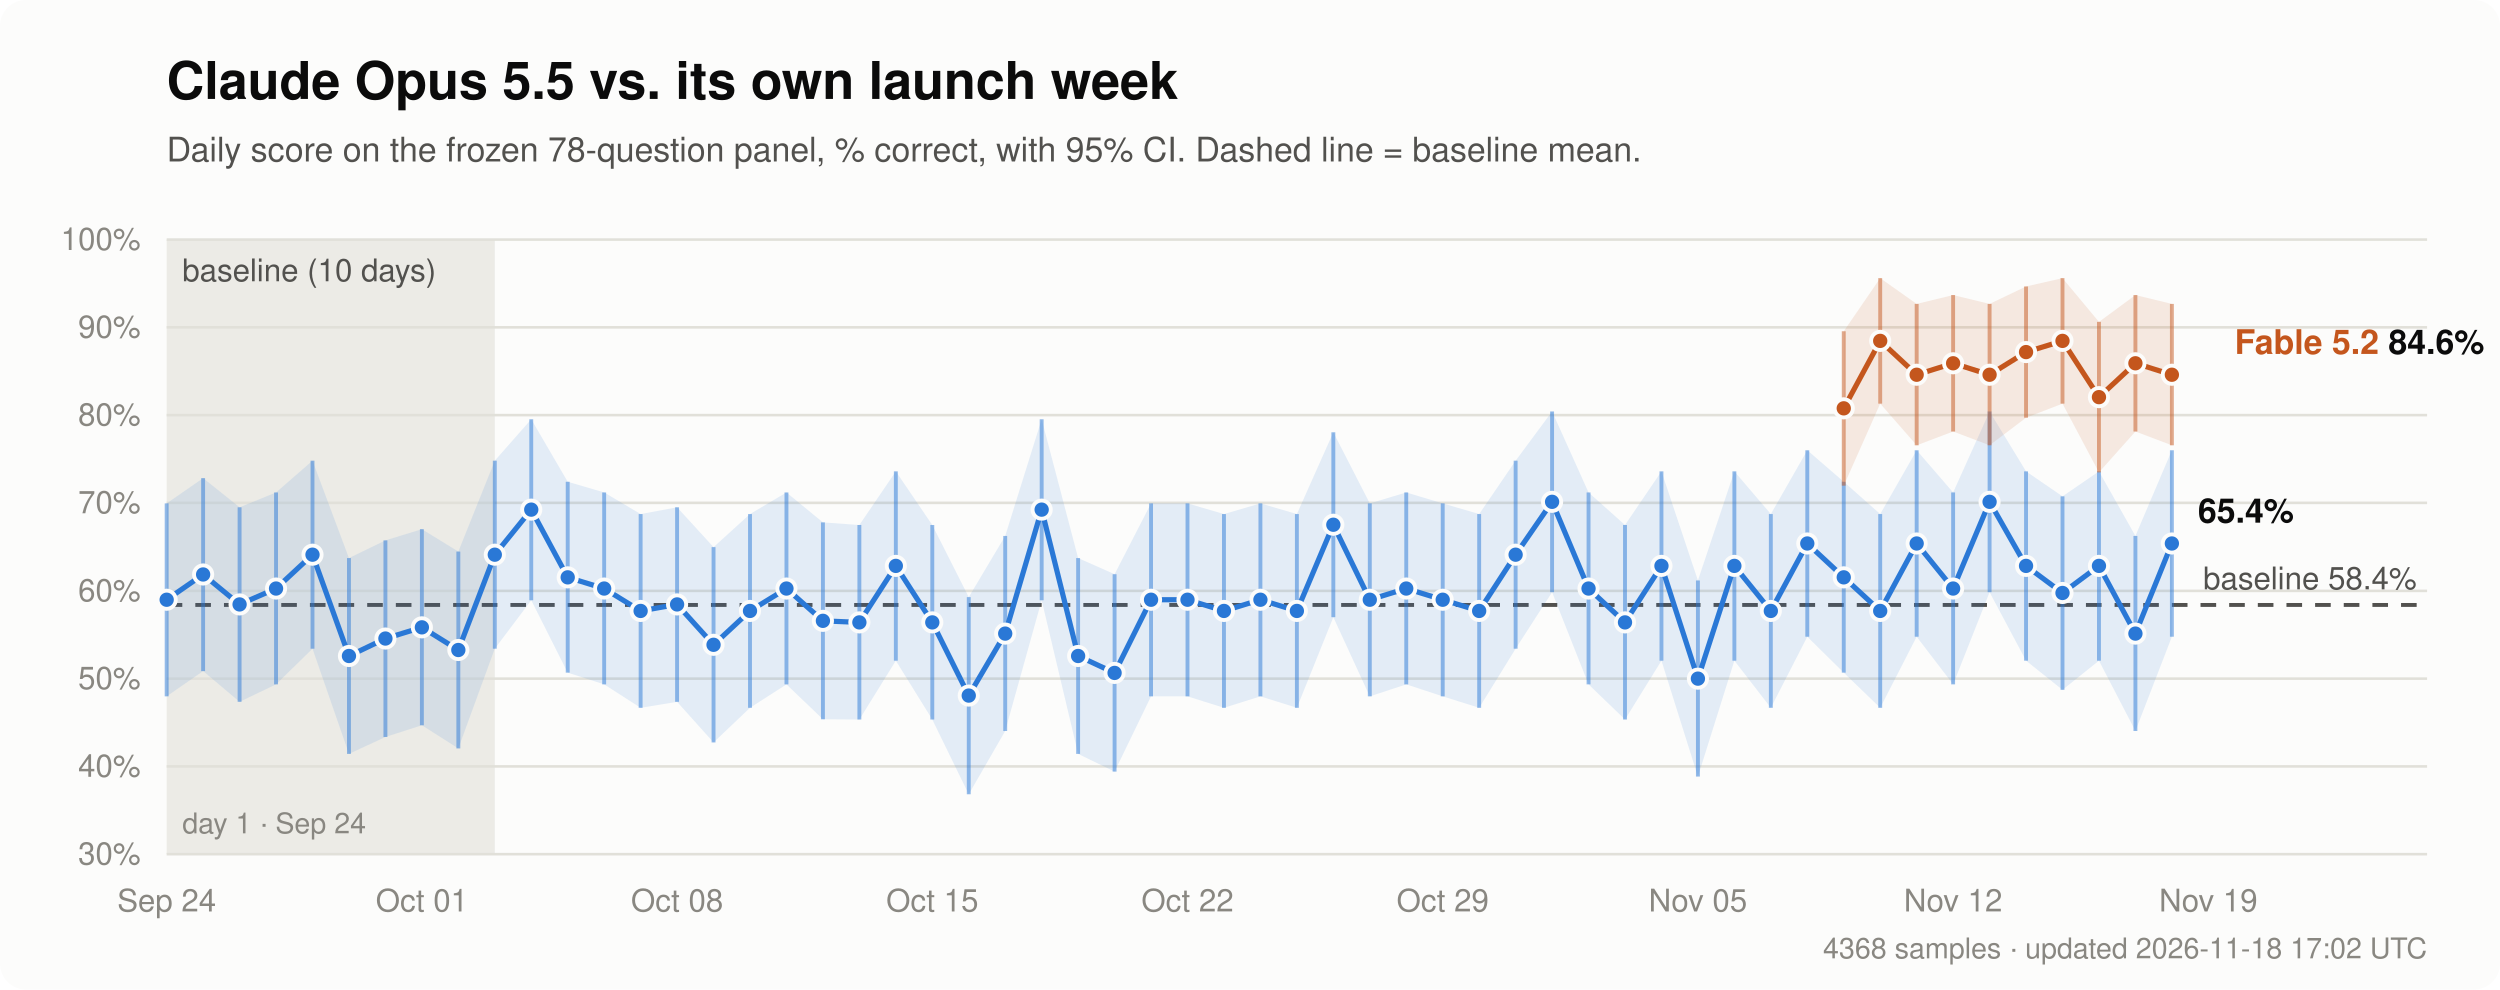
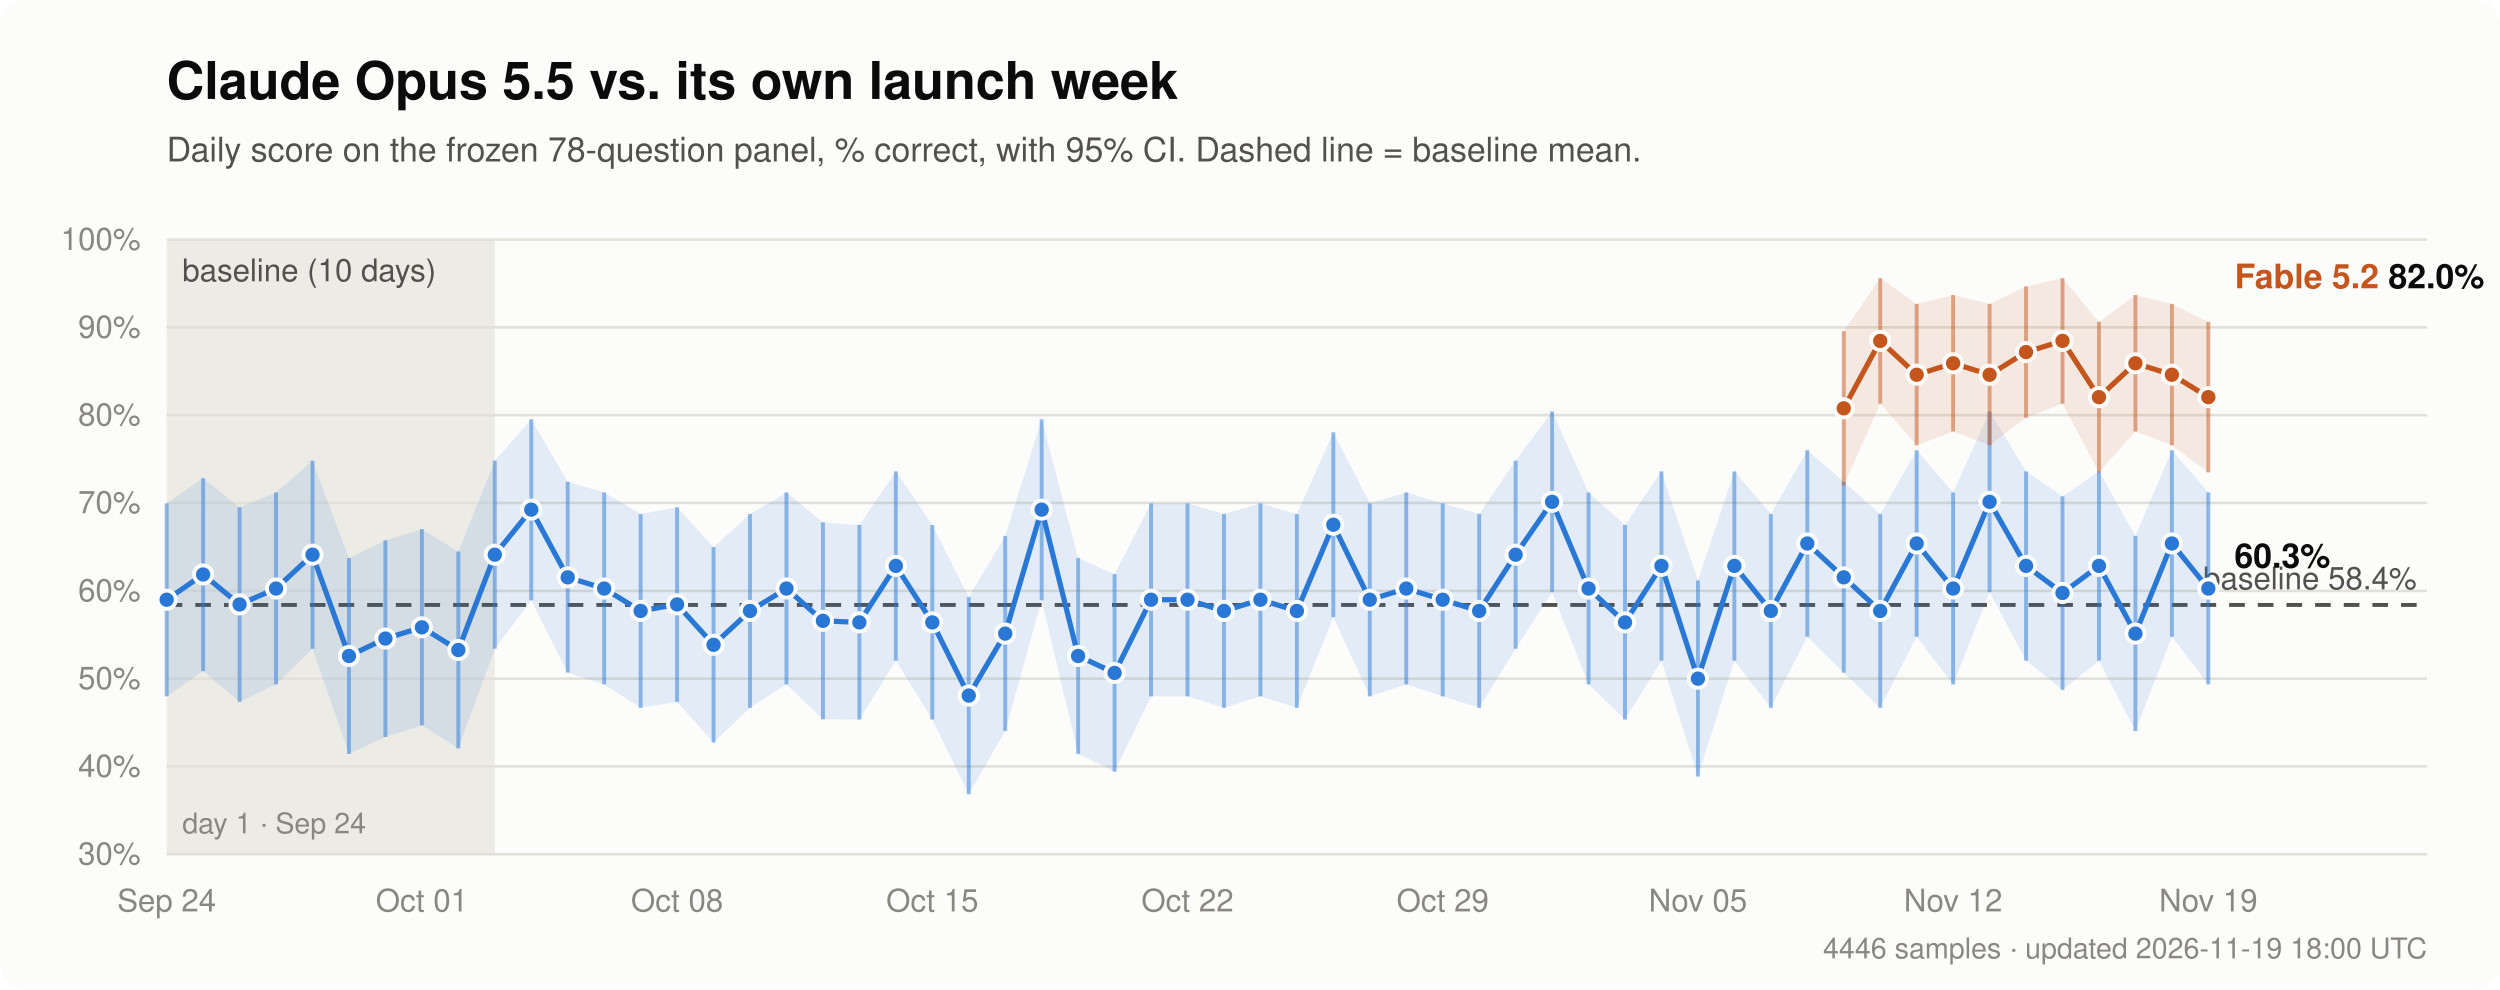
<svg xmlns="http://www.w3.org/2000/svg" width="960" height="380" viewBox="0 0 960 380" font-family="-apple-system, Segoe UI, Helvetica, Arial, sans-serif" role="img" aria-labelledby="t d">
  <rect width="960" height="380" rx="10" fill="#fcfcfb" />
  <text x="64" y="38" fill="#0b0b0b" font-size="20" font-weight="600">Claude Opus 5.5 vs. its own launch week</text>
  <text x="64" y="62" fill="#52514e" font-size="13">Daily score on the frozen 78-question panel, % correct, with 95% CI. Dashed line = baseline mean.</text>
  <line x1="64" y1="328.0" x2="932" y2="328.0" stroke="#e1e0d9" stroke-width="1" />
  <text x="54" y="332.0" text-anchor="end" fill="#898781" font-size="12">30%</text>
  <line x1="64" y1="294.3" x2="932" y2="294.3" stroke="#e1e0d9" stroke-width="1" />
  <text x="54" y="298.3" text-anchor="end" fill="#898781" font-size="12">40%</text>
  <line x1="64" y1="260.6" x2="932" y2="260.6" stroke="#e1e0d9" stroke-width="1" />
  <text x="54" y="264.6" text-anchor="end" fill="#898781" font-size="12">50%</text>
  <line x1="64" y1="226.9" x2="932" y2="226.9" stroke="#e1e0d9" stroke-width="1" />
  <text x="54" y="230.9" text-anchor="end" fill="#898781" font-size="12">60%</text>
  <line x1="64" y1="193.1" x2="932" y2="193.1" stroke="#e1e0d9" stroke-width="1" />
  <text x="54" y="197.1" text-anchor="end" fill="#898781" font-size="12">70%</text>
  <line x1="64" y1="159.4" x2="932" y2="159.4" stroke="#e1e0d9" stroke-width="1" />
  <text x="54" y="163.4" text-anchor="end" fill="#898781" font-size="12">80%</text>
  <line x1="64" y1="125.7" x2="932" y2="125.7" stroke="#e1e0d9" stroke-width="1" />
  <text x="54" y="129.7" text-anchor="end" fill="#898781" font-size="12">90%</text>
  <line x1="64" y1="92.0" x2="932" y2="92.0" stroke="#e1e0d9" stroke-width="1" />
  <text x="54" y="96.0" text-anchor="end" fill="#898781" font-size="12">100%</text>
  <rect x="64.0" y="92" width="126.0" height="236" fill="#e1e0d9" opacity="0.6" />
  <text x="70.0" y="108" fill="#52514e" font-size="12">baseline (10 days)</text>
  <text x="70.0" y="320" fill="#898781" font-size="11">day 1 · Sep 24</text>
  <text x="64.0" y="350" text-anchor="middle" fill="#898781" font-size="12">Sep 24</text>
  <text x="162.0" y="350" text-anchor="middle" fill="#898781" font-size="12">Oct 01</text>
  <text x="260.0" y="350" text-anchor="middle" fill="#898781" font-size="12">Oct 08</text>
  <text x="358.0" y="350" text-anchor="middle" fill="#898781" font-size="12">Oct 15</text>
  <text x="456.0" y="350" text-anchor="middle" fill="#898781" font-size="12">Oct 22</text>
  <text x="554.0" y="350" text-anchor="middle" fill="#898781" font-size="12">Oct 29</text>
  <text x="652.0" y="350" text-anchor="middle" fill="#898781" font-size="12">Nov 05</text>
  <text x="750.0" y="350" text-anchor="middle" fill="#898781" font-size="12">Nov 12</text>
  <text x="848.0" y="350" text-anchor="middle" fill="#898781" font-size="12">Nov 19</text>
  <line x1="64" y1="232.3" x2="932" y2="232.3" stroke="#52514e" stroke-width="1.5" stroke-dasharray="6 5" />
  <text x="928" y="226.3" text-anchor="end" fill="#52514e" font-size="12">baseline 58.4%</text>
-   <path d="M64.0,193.3 L78.0,183.6 L92.0,194.8 L106.0,189.1 L120.0,176.9 L134.0,214.3 L148.0,207.5 L162.0,203.2 L176.0,211.8 L190.0,176.9 L204.0,161.0 L218.0,185.0 L232.0,189.1 L246.0,197.4 L260.0,194.8 L274.0,210.1 L288.0,197.4 L302.0,189.1 L316.0,200.6 L330.0,201.6 L344.0,181.0 L358.0,201.6 L372.0,229.3 L386.0,205.8 L400.0,161.0 L414.0,214.3 L428.0,220.5 L442.0,193.3 L456.0,193.3 L470.0,197.4 L484.0,193.3 L498.0,197.4 L512.0,166.0 L526.0,193.3 L540.0,189.1 L554.0,193.3 L568.0,197.4 L582.0,176.9 L596.0,158.0 L610.0,189.1 L624.0,201.6 L638.0,181.0 L652.0,222.9 L666.0,181.0 L680.0,197.4 L694.0,172.9 L708.0,185.0 L722.0,197.4 L736.0,172.9 L750.0,189.1 L764.0,158.0 L778.0,181.0 L792.0,190.6 L806.0,181.0 L820.0,205.8 L834.0,172.9 L834.0,244.5 L820.0,280.7 L806.0,253.7 L792.0,264.9 L778.0,253.7 L764.0,227.4 L750.0,262.8 L736.0,244.5 L722.0,271.8 L708.0,258.3 L694.0,244.5 L680.0,271.8 L666.0,253.7 L652.0,298.2 L638.0,253.7 L624.0,276.3 L610.0,262.8 L596.0,227.4 L582.0,249.1 L568.0,271.8 L554.0,267.4 L540.0,262.8 L526.0,267.4 L512.0,237.0 L498.0,271.8 L484.0,267.4 L470.0,271.8 L456.0,267.4 L442.0,267.4 L428.0,296.3 L414.0,289.5 L400.0,230.5 L386.0,280.7 L372.0,305.0 L358.0,276.3 L344.0,253.7 L330.0,276.3 L316.0,276.2 L302.0,262.8 L288.0,271.8 L274.0,285.1 L260.0,269.5 L246.0,271.8 L232.0,262.8 L218.0,258.3 L204.0,230.5 L190.0,249.1 L176.0,287.4 L162.0,278.5 L148.0,283.0 L134.0,289.5 L120.0,249.1 L106.0,262.8 L92.0,269.5 L78.0,257.7 L64.0,267.4 Z" fill="#2a78d6" opacity="0.12" />
-   <path d="M64.0,230.3 L78.0,220.6 L92.0,232.1 L106.0,226.0 L120.0,213.0 L134.0,251.9 L148.0,245.2 L162.0,240.9 L176.0,249.6 L190.0,213.0 L204.0,195.7 L218.0,221.7 L232.0,226.0 L246.0,234.6 L260.0,232.1 L274.0,247.6 L288.0,234.6 L302.0,226.0 L316.0,238.4 L330.0,239.0 L344.0,217.3 L358.0,239.0 L372.0,267.1 L386.0,243.3 L400.0,195.7 L414.0,251.9 L428.0,258.4 L442.0,230.3 L456.0,230.3 L470.0,234.6 L484.0,230.3 L498.0,234.6 L512.0,201.5 L526.0,230.3 L540.0,226.0 L554.0,230.3 L568.0,234.6 L582.0,213.0 L596.0,192.7 L610.0,226.0 L624.0,239.0 L638.0,217.3 L652.0,260.6 L666.0,217.3 L680.0,234.6 L694.0,208.7 L708.0,221.7 L722.0,234.6 L736.0,208.7 L750.0,226.0 L764.0,192.7 L778.0,217.3 L792.0,227.7 L806.0,217.3 L820.0,243.3 L834.0,208.7" fill="none" stroke="#2a78d6" stroke-width="2" stroke-linejoin="round" stroke-linecap="round" />
+   <path d="M64.0,193.3 L78.0,183.6 L92.0,194.8 L106.0,189.1 L120.0,176.9 L134.0,214.3 L148.0,207.5 L162.0,203.2 L176.0,211.8 L190.0,176.9 L204.0,161.0 L218.0,185.0 L232.0,189.1 L246.0,197.4 L260.0,194.8 L274.0,210.1 L288.0,197.4 L302.0,189.1 L316.0,200.6 L330.0,201.6 L344.0,181.0 L358.0,201.6 L372.0,229.3 L386.0,205.8 L400.0,161.0 L414.0,214.3 L428.0,220.5 L442.0,193.3 L456.0,193.3 L470.0,197.4 L484.0,193.3 L498.0,197.4 L512.0,166.0 L526.0,193.3 L540.0,189.1 L554.0,193.3 L568.0,197.4 L582.0,176.9 L596.0,158.0 L610.0,189.1 L624.0,201.6 L638.0,181.0 L652.0,222.9 L666.0,181.0 L680.0,197.4 L694.0,172.9 L708.0,185.0 L722.0,197.4 L736.0,172.9 L750.0,189.1 L764.0,158.0 L778.0,181.0 L792.0,190.6 L806.0,181.0 L820.0,205.8 L834.0,172.9 L848.0,189.1 L848.0,262.8 L834.0,244.5 L820.0,280.7 L806.0,253.7 L792.0,264.9 L778.0,253.7 L764.0,227.4 L750.0,262.8 L736.0,244.5 L722.0,271.8 L708.0,258.3 L694.0,244.5 L680.0,271.8 L666.0,253.7 L652.0,298.2 L638.0,253.7 L624.0,276.3 L610.0,262.8 L596.0,227.4 L582.0,249.1 L568.0,271.8 L554.0,267.4 L540.0,262.8 L526.0,267.4 L512.0,237.0 L498.0,271.8 L484.0,267.4 L470.0,271.8 L456.0,267.4 L442.0,267.4 L428.0,296.3 L414.0,289.5 L400.0,230.5 L386.0,280.7 L372.0,305.0 L358.0,276.3 L344.0,253.7 L330.0,276.3 L316.0,276.2 L302.0,262.8 L288.0,271.8 L274.0,285.1 L260.0,269.5 L246.0,271.8 L232.0,262.8 L218.0,258.3 L204.0,230.5 L190.0,249.1 L176.0,287.4 L162.0,278.5 L148.0,283.0 L134.0,289.5 L120.0,249.1 L106.0,262.8 L92.0,269.5 L78.0,257.7 L64.0,267.4 Z" fill="#2a78d6" opacity="0.12" />
+   <path d="M64.0,230.3 L78.0,220.6 L92.0,232.1 L106.0,226.0 L120.0,213.0 L134.0,251.9 L148.0,245.2 L162.0,240.9 L176.0,249.6 L190.0,213.0 L204.0,195.7 L218.0,221.7 L232.0,226.0 L246.0,234.6 L260.0,232.1 L274.0,247.6 L288.0,234.6 L302.0,226.0 L316.0,238.4 L330.0,239.0 L344.0,217.3 L358.0,239.0 L372.0,267.1 L386.0,243.3 L400.0,195.7 L414.0,251.9 L428.0,258.4 L442.0,230.3 L456.0,230.3 L470.0,234.6 L484.0,230.3 L498.0,234.6 L512.0,201.5 L526.0,230.3 L540.0,226.0 L554.0,230.3 L568.0,234.6 L582.0,213.0 L596.0,192.7 L610.0,226.0 L624.0,239.0 L638.0,217.3 L652.0,260.6 L666.0,217.3 L680.0,234.6 L694.0,208.7 L708.0,221.7 L722.0,234.6 L736.0,208.7 L750.0,226.0 L764.0,192.7 L778.0,217.3 L792.0,227.7 L806.0,217.3 L820.0,243.3 L834.0,208.7 L848.0,226.0" fill="none" stroke="#2a78d6" stroke-width="2" stroke-linejoin="round" stroke-linecap="round" />
  <line x1="64.0" y1="267.4" x2="64.0" y2="193.3" stroke="#2a78d6" stroke-width="1.5" opacity="0.5" />
  <circle cx="64.0" cy="230.3" r="3.5" fill="#2a78d6" stroke="#fcfcfb" stroke-width="1.5" />
  <line x1="78.0" y1="257.7" x2="78.0" y2="183.6" stroke="#2a78d6" stroke-width="1.5" opacity="0.5" />
  <circle cx="78.0" cy="220.6" r="3.5" fill="#2a78d6" stroke="#fcfcfb" stroke-width="1.5" />
  <line x1="92.0" y1="269.5" x2="92.0" y2="194.8" stroke="#2a78d6" stroke-width="1.5" opacity="0.5" />
  <circle cx="92.0" cy="232.1" r="3.5" fill="#2a78d6" stroke="#fcfcfb" stroke-width="1.5" />
  <line x1="106.0" y1="262.8" x2="106.0" y2="189.1" stroke="#2a78d6" stroke-width="1.5" opacity="0.5" />
  <circle cx="106.0" cy="226.0" r="3.5" fill="#2a78d6" stroke="#fcfcfb" stroke-width="1.5" />
  <line x1="120.0" y1="249.1" x2="120.0" y2="176.9" stroke="#2a78d6" stroke-width="1.5" opacity="0.5" />
  <circle cx="120.0" cy="213.0" r="3.5" fill="#2a78d6" stroke="#fcfcfb" stroke-width="1.5" />
  <line x1="134.0" y1="289.5" x2="134.0" y2="214.3" stroke="#2a78d6" stroke-width="1.5" opacity="0.5" />
  <circle cx="134.0" cy="251.9" r="3.5" fill="#2a78d6" stroke="#fcfcfb" stroke-width="1.5" />
  <line x1="148.0" y1="283.0" x2="148.0" y2="207.5" stroke="#2a78d6" stroke-width="1.5" opacity="0.5" />
  <circle cx="148.0" cy="245.2" r="3.5" fill="#2a78d6" stroke="#fcfcfb" stroke-width="1.5" />
  <line x1="162.0" y1="278.5" x2="162.0" y2="203.2" stroke="#2a78d6" stroke-width="1.5" opacity="0.5" />
  <circle cx="162.0" cy="240.9" r="3.5" fill="#2a78d6" stroke="#fcfcfb" stroke-width="1.5" />
  <line x1="176.0" y1="287.4" x2="176.0" y2="211.8" stroke="#2a78d6" stroke-width="1.5" opacity="0.5" />
  <circle cx="176.0" cy="249.6" r="3.5" fill="#2a78d6" stroke="#fcfcfb" stroke-width="1.5" />
  <line x1="190.0" y1="249.1" x2="190.0" y2="176.9" stroke="#2a78d6" stroke-width="1.5" opacity="0.5" />
  <circle cx="190.0" cy="213.0" r="3.5" fill="#2a78d6" stroke="#fcfcfb" stroke-width="1.5" />
  <line x1="204.0" y1="230.5" x2="204.0" y2="161.0" stroke="#2a78d6" stroke-width="1.5" opacity="0.5" />
  <circle cx="204.0" cy="195.7" r="3.5" fill="#2a78d6" stroke="#fcfcfb" stroke-width="1.5" />
  <line x1="218.0" y1="258.3" x2="218.0" y2="185.0" stroke="#2a78d6" stroke-width="1.5" opacity="0.5" />
  <circle cx="218.0" cy="221.7" r="3.5" fill="#2a78d6" stroke="#fcfcfb" stroke-width="1.5" />
  <line x1="232.0" y1="262.8" x2="232.0" y2="189.1" stroke="#2a78d6" stroke-width="1.5" opacity="0.5" />
  <circle cx="232.0" cy="226.0" r="3.5" fill="#2a78d6" stroke="#fcfcfb" stroke-width="1.5" />
  <line x1="246.0" y1="271.8" x2="246.0" y2="197.4" stroke="#2a78d6" stroke-width="1.5" opacity="0.5" />
  <circle cx="246.0" cy="234.6" r="3.5" fill="#2a78d6" stroke="#fcfcfb" stroke-width="1.5" />
  <line x1="260.0" y1="269.5" x2="260.0" y2="194.8" stroke="#2a78d6" stroke-width="1.5" opacity="0.5" />
  <circle cx="260.0" cy="232.1" r="3.5" fill="#2a78d6" stroke="#fcfcfb" stroke-width="1.5" />
  <line x1="274.0" y1="285.1" x2="274.0" y2="210.1" stroke="#2a78d6" stroke-width="1.5" opacity="0.5" />
  <circle cx="274.0" cy="247.6" r="3.5" fill="#2a78d6" stroke="#fcfcfb" stroke-width="1.5" />
  <line x1="288.0" y1="271.8" x2="288.0" y2="197.4" stroke="#2a78d6" stroke-width="1.5" opacity="0.5" />
  <circle cx="288.0" cy="234.6" r="3.5" fill="#2a78d6" stroke="#fcfcfb" stroke-width="1.5" />
  <line x1="302.0" y1="262.8" x2="302.0" y2="189.1" stroke="#2a78d6" stroke-width="1.5" opacity="0.5" />
  <circle cx="302.0" cy="226.0" r="3.5" fill="#2a78d6" stroke="#fcfcfb" stroke-width="1.5" />
  <line x1="316.0" y1="276.2" x2="316.0" y2="200.6" stroke="#2a78d6" stroke-width="1.5" opacity="0.5" />
  <circle cx="316.0" cy="238.4" r="3.5" fill="#2a78d6" stroke="#fcfcfb" stroke-width="1.5" />
  <line x1="330.0" y1="276.3" x2="330.0" y2="201.6" stroke="#2a78d6" stroke-width="1.5" opacity="0.5" />
  <circle cx="330.0" cy="239.0" r="3.5" fill="#2a78d6" stroke="#fcfcfb" stroke-width="1.5" />
  <line x1="344.0" y1="253.7" x2="344.0" y2="181.0" stroke="#2a78d6" stroke-width="1.5" opacity="0.5" />
  <circle cx="344.0" cy="217.3" r="3.5" fill="#2a78d6" stroke="#fcfcfb" stroke-width="1.5" />
  <line x1="358.0" y1="276.3" x2="358.0" y2="201.6" stroke="#2a78d6" stroke-width="1.5" opacity="0.5" />
  <circle cx="358.0" cy="239.0" r="3.5" fill="#2a78d6" stroke="#fcfcfb" stroke-width="1.5" />
  <line x1="372.0" y1="305.0" x2="372.0" y2="229.3" stroke="#2a78d6" stroke-width="1.5" opacity="0.5" />
  <circle cx="372.0" cy="267.1" r="3.5" fill="#2a78d6" stroke="#fcfcfb" stroke-width="1.5" />
  <line x1="386.0" y1="280.7" x2="386.0" y2="205.8" stroke="#2a78d6" stroke-width="1.5" opacity="0.5" />
  <circle cx="386.0" cy="243.3" r="3.5" fill="#2a78d6" stroke="#fcfcfb" stroke-width="1.5" />
  <line x1="400.0" y1="230.5" x2="400.0" y2="161.0" stroke="#2a78d6" stroke-width="1.5" opacity="0.5" />
  <circle cx="400.0" cy="195.7" r="3.5" fill="#2a78d6" stroke="#fcfcfb" stroke-width="1.5" />
  <line x1="414.0" y1="289.5" x2="414.0" y2="214.3" stroke="#2a78d6" stroke-width="1.5" opacity="0.5" />
  <circle cx="414.0" cy="251.9" r="3.5" fill="#2a78d6" stroke="#fcfcfb" stroke-width="1.5" />
  <line x1="428.0" y1="296.3" x2="428.0" y2="220.5" stroke="#2a78d6" stroke-width="1.5" opacity="0.5" />
  <circle cx="428.0" cy="258.4" r="3.5" fill="#2a78d6" stroke="#fcfcfb" stroke-width="1.5" />
  <line x1="442.0" y1="267.4" x2="442.0" y2="193.3" stroke="#2a78d6" stroke-width="1.5" opacity="0.5" />
  <circle cx="442.0" cy="230.3" r="3.5" fill="#2a78d6" stroke="#fcfcfb" stroke-width="1.5" />
  <line x1="456.0" y1="267.4" x2="456.0" y2="193.3" stroke="#2a78d6" stroke-width="1.5" opacity="0.5" />
  <circle cx="456.0" cy="230.3" r="3.5" fill="#2a78d6" stroke="#fcfcfb" stroke-width="1.5" />
  <line x1="470.0" y1="271.8" x2="470.0" y2="197.4" stroke="#2a78d6" stroke-width="1.5" opacity="0.5" />
  <circle cx="470.0" cy="234.6" r="3.5" fill="#2a78d6" stroke="#fcfcfb" stroke-width="1.5" />
  <line x1="484.0" y1="267.4" x2="484.0" y2="193.3" stroke="#2a78d6" stroke-width="1.5" opacity="0.5" />
  <circle cx="484.0" cy="230.3" r="3.5" fill="#2a78d6" stroke="#fcfcfb" stroke-width="1.5" />
  <line x1="498.0" y1="271.8" x2="498.0" y2="197.4" stroke="#2a78d6" stroke-width="1.5" opacity="0.5" />
  <circle cx="498.0" cy="234.6" r="3.5" fill="#2a78d6" stroke="#fcfcfb" stroke-width="1.5" />
  <line x1="512.0" y1="237.0" x2="512.0" y2="166.0" stroke="#2a78d6" stroke-width="1.5" opacity="0.5" />
  <circle cx="512.0" cy="201.5" r="3.5" fill="#2a78d6" stroke="#fcfcfb" stroke-width="1.5" />
  <line x1="526.0" y1="267.4" x2="526.0" y2="193.3" stroke="#2a78d6" stroke-width="1.5" opacity="0.5" />
  <circle cx="526.0" cy="230.3" r="3.5" fill="#2a78d6" stroke="#fcfcfb" stroke-width="1.5" />
  <line x1="540.0" y1="262.8" x2="540.0" y2="189.1" stroke="#2a78d6" stroke-width="1.5" opacity="0.5" />
  <circle cx="540.0" cy="226.0" r="3.5" fill="#2a78d6" stroke="#fcfcfb" stroke-width="1.5" />
  <line x1="554.0" y1="267.4" x2="554.0" y2="193.3" stroke="#2a78d6" stroke-width="1.5" opacity="0.5" />
  <circle cx="554.0" cy="230.3" r="3.5" fill="#2a78d6" stroke="#fcfcfb" stroke-width="1.5" />
  <line x1="568.0" y1="271.8" x2="568.0" y2="197.4" stroke="#2a78d6" stroke-width="1.5" opacity="0.5" />
  <circle cx="568.0" cy="234.6" r="3.5" fill="#2a78d6" stroke="#fcfcfb" stroke-width="1.5" />
  <line x1="582.0" y1="249.1" x2="582.0" y2="176.9" stroke="#2a78d6" stroke-width="1.5" opacity="0.5" />
  <circle cx="582.0" cy="213.0" r="3.5" fill="#2a78d6" stroke="#fcfcfb" stroke-width="1.5" />
  <line x1="596.0" y1="227.4" x2="596.0" y2="158.0" stroke="#2a78d6" stroke-width="1.5" opacity="0.5" />
  <circle cx="596.0" cy="192.7" r="3.5" fill="#2a78d6" stroke="#fcfcfb" stroke-width="1.5" />
  <line x1="610.0" y1="262.8" x2="610.0" y2="189.1" stroke="#2a78d6" stroke-width="1.5" opacity="0.5" />
  <circle cx="610.0" cy="226.0" r="3.5" fill="#2a78d6" stroke="#fcfcfb" stroke-width="1.5" />
  <line x1="624.0" y1="276.3" x2="624.0" y2="201.6" stroke="#2a78d6" stroke-width="1.5" opacity="0.5" />
  <circle cx="624.0" cy="239.0" r="3.5" fill="#2a78d6" stroke="#fcfcfb" stroke-width="1.5" />
  <line x1="638.0" y1="253.7" x2="638.0" y2="181.0" stroke="#2a78d6" stroke-width="1.5" opacity="0.5" />
  <circle cx="638.0" cy="217.3" r="3.5" fill="#2a78d6" stroke="#fcfcfb" stroke-width="1.5" />
  <line x1="652.0" y1="298.2" x2="652.0" y2="222.9" stroke="#2a78d6" stroke-width="1.5" opacity="0.5" />
  <circle cx="652.0" cy="260.6" r="3.5" fill="#2a78d6" stroke="#fcfcfb" stroke-width="1.5" />
  <line x1="666.0" y1="253.7" x2="666.0" y2="181.0" stroke="#2a78d6" stroke-width="1.5" opacity="0.5" />
  <circle cx="666.0" cy="217.3" r="3.5" fill="#2a78d6" stroke="#fcfcfb" stroke-width="1.5" />
  <line x1="680.0" y1="271.8" x2="680.0" y2="197.4" stroke="#2a78d6" stroke-width="1.5" opacity="0.5" />
  <circle cx="680.0" cy="234.6" r="3.5" fill="#2a78d6" stroke="#fcfcfb" stroke-width="1.5" />
  <line x1="694.0" y1="244.5" x2="694.0" y2="172.9" stroke="#2a78d6" stroke-width="1.5" opacity="0.5" />
  <circle cx="694.0" cy="208.7" r="3.5" fill="#2a78d6" stroke="#fcfcfb" stroke-width="1.5" />
  <line x1="708.0" y1="258.3" x2="708.0" y2="185.0" stroke="#2a78d6" stroke-width="1.5" opacity="0.5" />
  <circle cx="708.0" cy="221.7" r="3.5" fill="#2a78d6" stroke="#fcfcfb" stroke-width="1.5" />
  <line x1="722.0" y1="271.8" x2="722.0" y2="197.4" stroke="#2a78d6" stroke-width="1.5" opacity="0.5" />
  <circle cx="722.0" cy="234.6" r="3.5" fill="#2a78d6" stroke="#fcfcfb" stroke-width="1.5" />
  <line x1="736.0" y1="244.5" x2="736.0" y2="172.9" stroke="#2a78d6" stroke-width="1.5" opacity="0.5" />
  <circle cx="736.0" cy="208.7" r="3.5" fill="#2a78d6" stroke="#fcfcfb" stroke-width="1.5" />
  <line x1="750.0" y1="262.8" x2="750.0" y2="189.1" stroke="#2a78d6" stroke-width="1.5" opacity="0.5" />
  <circle cx="750.0" cy="226.0" r="3.5" fill="#2a78d6" stroke="#fcfcfb" stroke-width="1.5" />
  <line x1="764.0" y1="227.4" x2="764.0" y2="158.0" stroke="#2a78d6" stroke-width="1.5" opacity="0.5" />
  <circle cx="764.0" cy="192.7" r="3.5" fill="#2a78d6" stroke="#fcfcfb" stroke-width="1.5" />
  <line x1="778.0" y1="253.7" x2="778.0" y2="181.0" stroke="#2a78d6" stroke-width="1.5" opacity="0.5" />
  <circle cx="778.0" cy="217.3" r="3.5" fill="#2a78d6" stroke="#fcfcfb" stroke-width="1.5" />
  <line x1="792.0" y1="264.9" x2="792.0" y2="190.6" stroke="#2a78d6" stroke-width="1.5" opacity="0.5" />
  <circle cx="792.0" cy="227.7" r="3.5" fill="#2a78d6" stroke="#fcfcfb" stroke-width="1.5" />
  <line x1="806.0" y1="253.7" x2="806.0" y2="181.0" stroke="#2a78d6" stroke-width="1.5" opacity="0.5" />
  <circle cx="806.0" cy="217.3" r="3.5" fill="#2a78d6" stroke="#fcfcfb" stroke-width="1.5" />
  <line x1="820.0" y1="280.7" x2="820.0" y2="205.8" stroke="#2a78d6" stroke-width="1.5" opacity="0.5" />
  <circle cx="820.0" cy="243.3" r="3.5" fill="#2a78d6" stroke="#fcfcfb" stroke-width="1.5" />
  <line x1="834.0" y1="244.5" x2="834.0" y2="172.9" stroke="#2a78d6" stroke-width="1.5" opacity="0.5" />
  <circle cx="834.0" cy="208.7" r="3.5" fill="#2a78d6" stroke="#fcfcfb" stroke-width="1.5" />
-   <text x="844.0" y="200.7" fill="#0b0b0b" font-size="13" font-weight="600">65.4%</text>
+   <line x1="848.0" y1="262.8" x2="848.0" y2="189.1" stroke="#2a78d6" stroke-width="1.5" opacity="0.5" />
+   <circle cx="848.0" cy="226.0" r="3.5" fill="#2a78d6" stroke="#fcfcfb" stroke-width="1.5" />
+   <text x="858.0" y="218.0" fill="#0b0b0b" font-size="13" font-weight="600">60.3%</text>
  <clipPath id="plotarea-light">
    <rect x="64" y="92" width="868" height="236" />
  </clipPath>
  <g clip-path="url(#plotarea-light)">
-     <path d="M708.0,127.2 L722.0,106.8 L736.0,116.7 L750.0,113.3 L764.0,116.7 L778.0,110.0 L792.0,106.8 L806.0,123.6 L820.0,113.3 L834.0,116.7 L834.0,171.0 L820.0,165.7 L806.0,181.4 L792.0,155.0 L778.0,160.4 L764.0,171.0 L750.0,165.7 L736.0,171.0 L722.0,155.0 L708.0,186.5 Z" fill="#c4561d" opacity="0.12" />
-     <path d="M708.0,156.8 L722.0,130.9 L736.0,143.9 L750.0,139.5 L764.0,143.9 L778.0,135.2 L792.0,130.9 L806.0,152.5 L820.0,139.5 L834.0,143.9" fill="none" stroke="#c4561d" stroke-width="2" stroke-linejoin="round" stroke-linecap="round" />
+     <path d="M708.0,127.2 L722.0,106.8 L736.0,116.7 L750.0,113.3 L764.0,116.7 L778.0,110.0 L792.0,106.8 L806.0,123.6 L820.0,113.3 L834.0,116.7 L848.0,123.6 L848.0,181.4 L834.0,171.0 L820.0,165.7 L806.0,181.4 L792.0,155.0 L778.0,160.4 L764.0,171.0 L750.0,165.7 L736.0,171.0 L722.0,155.0 L708.0,186.5 Z" fill="#c4561d" opacity="0.12" />
+     <path d="M708.0,156.8 L722.0,130.9 L736.0,143.9 L750.0,139.5 L764.0,143.9 L778.0,135.2 L792.0,130.9 L806.0,152.5 L820.0,139.5 L834.0,143.9 L848.0,152.5" fill="none" stroke="#c4561d" stroke-width="2" stroke-linejoin="round" stroke-linecap="round" />
    <line x1="708.0" y1="186.5" x2="708.0" y2="127.2" stroke="#c4561d" stroke-width="1.5" opacity="0.5" />
    <circle cx="708.0" cy="156.8" r="3.5" fill="#c4561d" stroke="#fcfcfb" stroke-width="1.5" />
    <line x1="722.0" y1="155.0" x2="722.0" y2="106.8" stroke="#c4561d" stroke-width="1.5" opacity="0.5" />
    <circle cx="722.0" cy="130.9" r="3.5" fill="#c4561d" stroke="#fcfcfb" stroke-width="1.5" />
    <line x1="736.0" y1="171.0" x2="736.0" y2="116.7" stroke="#c4561d" stroke-width="1.5" opacity="0.5" />
    <circle cx="736.0" cy="143.9" r="3.5" fill="#c4561d" stroke="#fcfcfb" stroke-width="1.5" />
    <line x1="750.0" y1="165.7" x2="750.0" y2="113.3" stroke="#c4561d" stroke-width="1.5" opacity="0.5" />
    <circle cx="750.0" cy="139.5" r="3.5" fill="#c4561d" stroke="#fcfcfb" stroke-width="1.5" />
    <line x1="764.0" y1="171.0" x2="764.0" y2="116.7" stroke="#c4561d" stroke-width="1.5" opacity="0.5" />
    <circle cx="764.0" cy="143.9" r="3.5" fill="#c4561d" stroke="#fcfcfb" stroke-width="1.5" />
    <line x1="778.0" y1="160.4" x2="778.0" y2="110.0" stroke="#c4561d" stroke-width="1.5" opacity="0.5" />
    <circle cx="778.0" cy="135.2" r="3.5" fill="#c4561d" stroke="#fcfcfb" stroke-width="1.5" />
    <line x1="792.0" y1="155.0" x2="792.0" y2="106.8" stroke="#c4561d" stroke-width="1.5" opacity="0.5" />
    <circle cx="792.0" cy="130.9" r="3.5" fill="#c4561d" stroke="#fcfcfb" stroke-width="1.5" />
    <line x1="806.0" y1="181.4" x2="806.0" y2="123.6" stroke="#c4561d" stroke-width="1.5" opacity="0.5" />
    <circle cx="806.0" cy="152.5" r="3.5" fill="#c4561d" stroke="#fcfcfb" stroke-width="1.5" />
    <line x1="820.0" y1="165.7" x2="820.0" y2="113.3" stroke="#c4561d" stroke-width="1.5" opacity="0.5" />
    <circle cx="820.0" cy="139.5" r="3.5" fill="#c4561d" stroke="#fcfcfb" stroke-width="1.5" />
    <line x1="834.0" y1="171.0" x2="834.0" y2="116.7" stroke="#c4561d" stroke-width="1.5" opacity="0.5" />
    <circle cx="834.0" cy="143.9" r="3.5" fill="#c4561d" stroke="#fcfcfb" stroke-width="1.5" />
+     <line x1="848.0" y1="181.4" x2="848.0" y2="123.6" stroke="#c4561d" stroke-width="1.5" opacity="0.5" />
+     <circle cx="848.0" cy="152.5" r="3.5" fill="#c4561d" stroke="#fcfcfb" stroke-width="1.5" />
  </g>
-   <text x="954.0" y="135.9" text-anchor="end" fill="#0b0b0b" font-size="13" font-weight="600">
-     <tspan fill="#c4561d">Fable 5.2</tspan> 84.6%</text>
-   <text x="932" y="368" text-anchor="end" fill="#898781" font-size="11">4368 samples · updated 2026-11-18 17:02 UTC</text>
+   <text x="954.0" y="110.7" text-anchor="end" fill="#0b0b0b" font-size="13" font-weight="600">
+     <tspan fill="#c4561d">Fable 5.2</tspan> 82.0%</text>
+   <text x="932" y="368" text-anchor="end" fill="#898781" font-size="11">4446 samples · updated 2026-11-19 18:00 UTC</text>
</svg>
